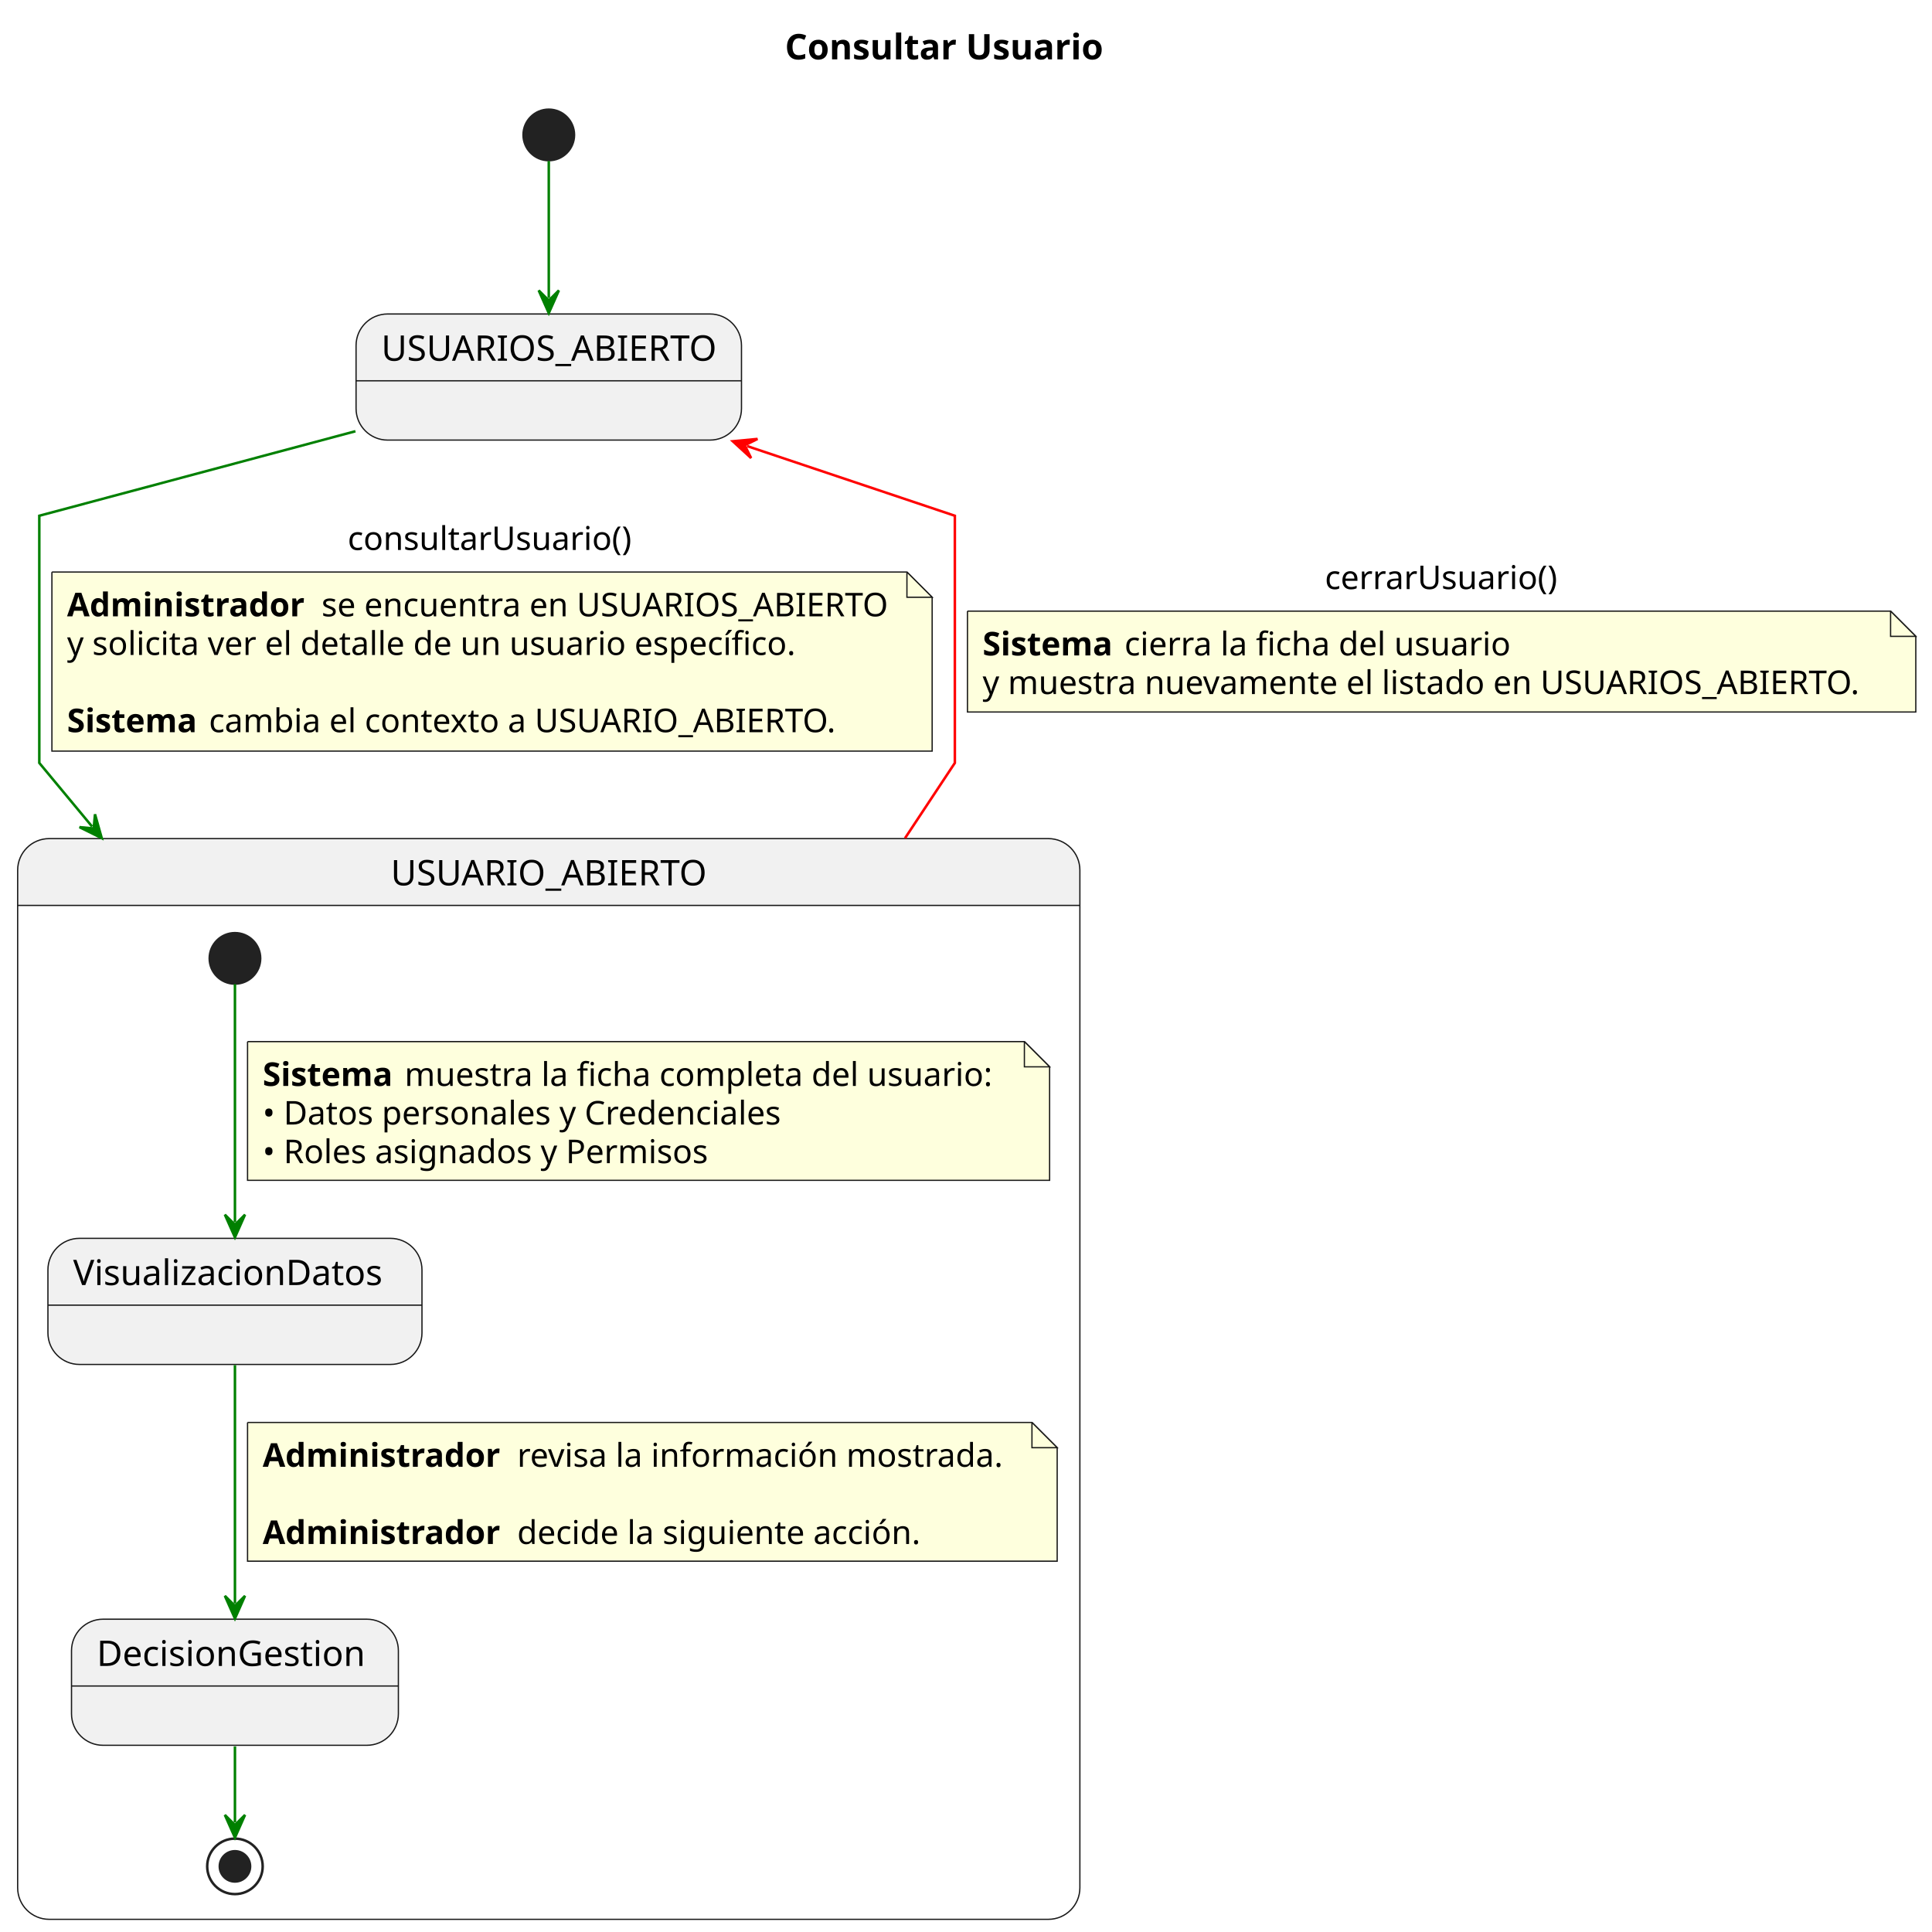
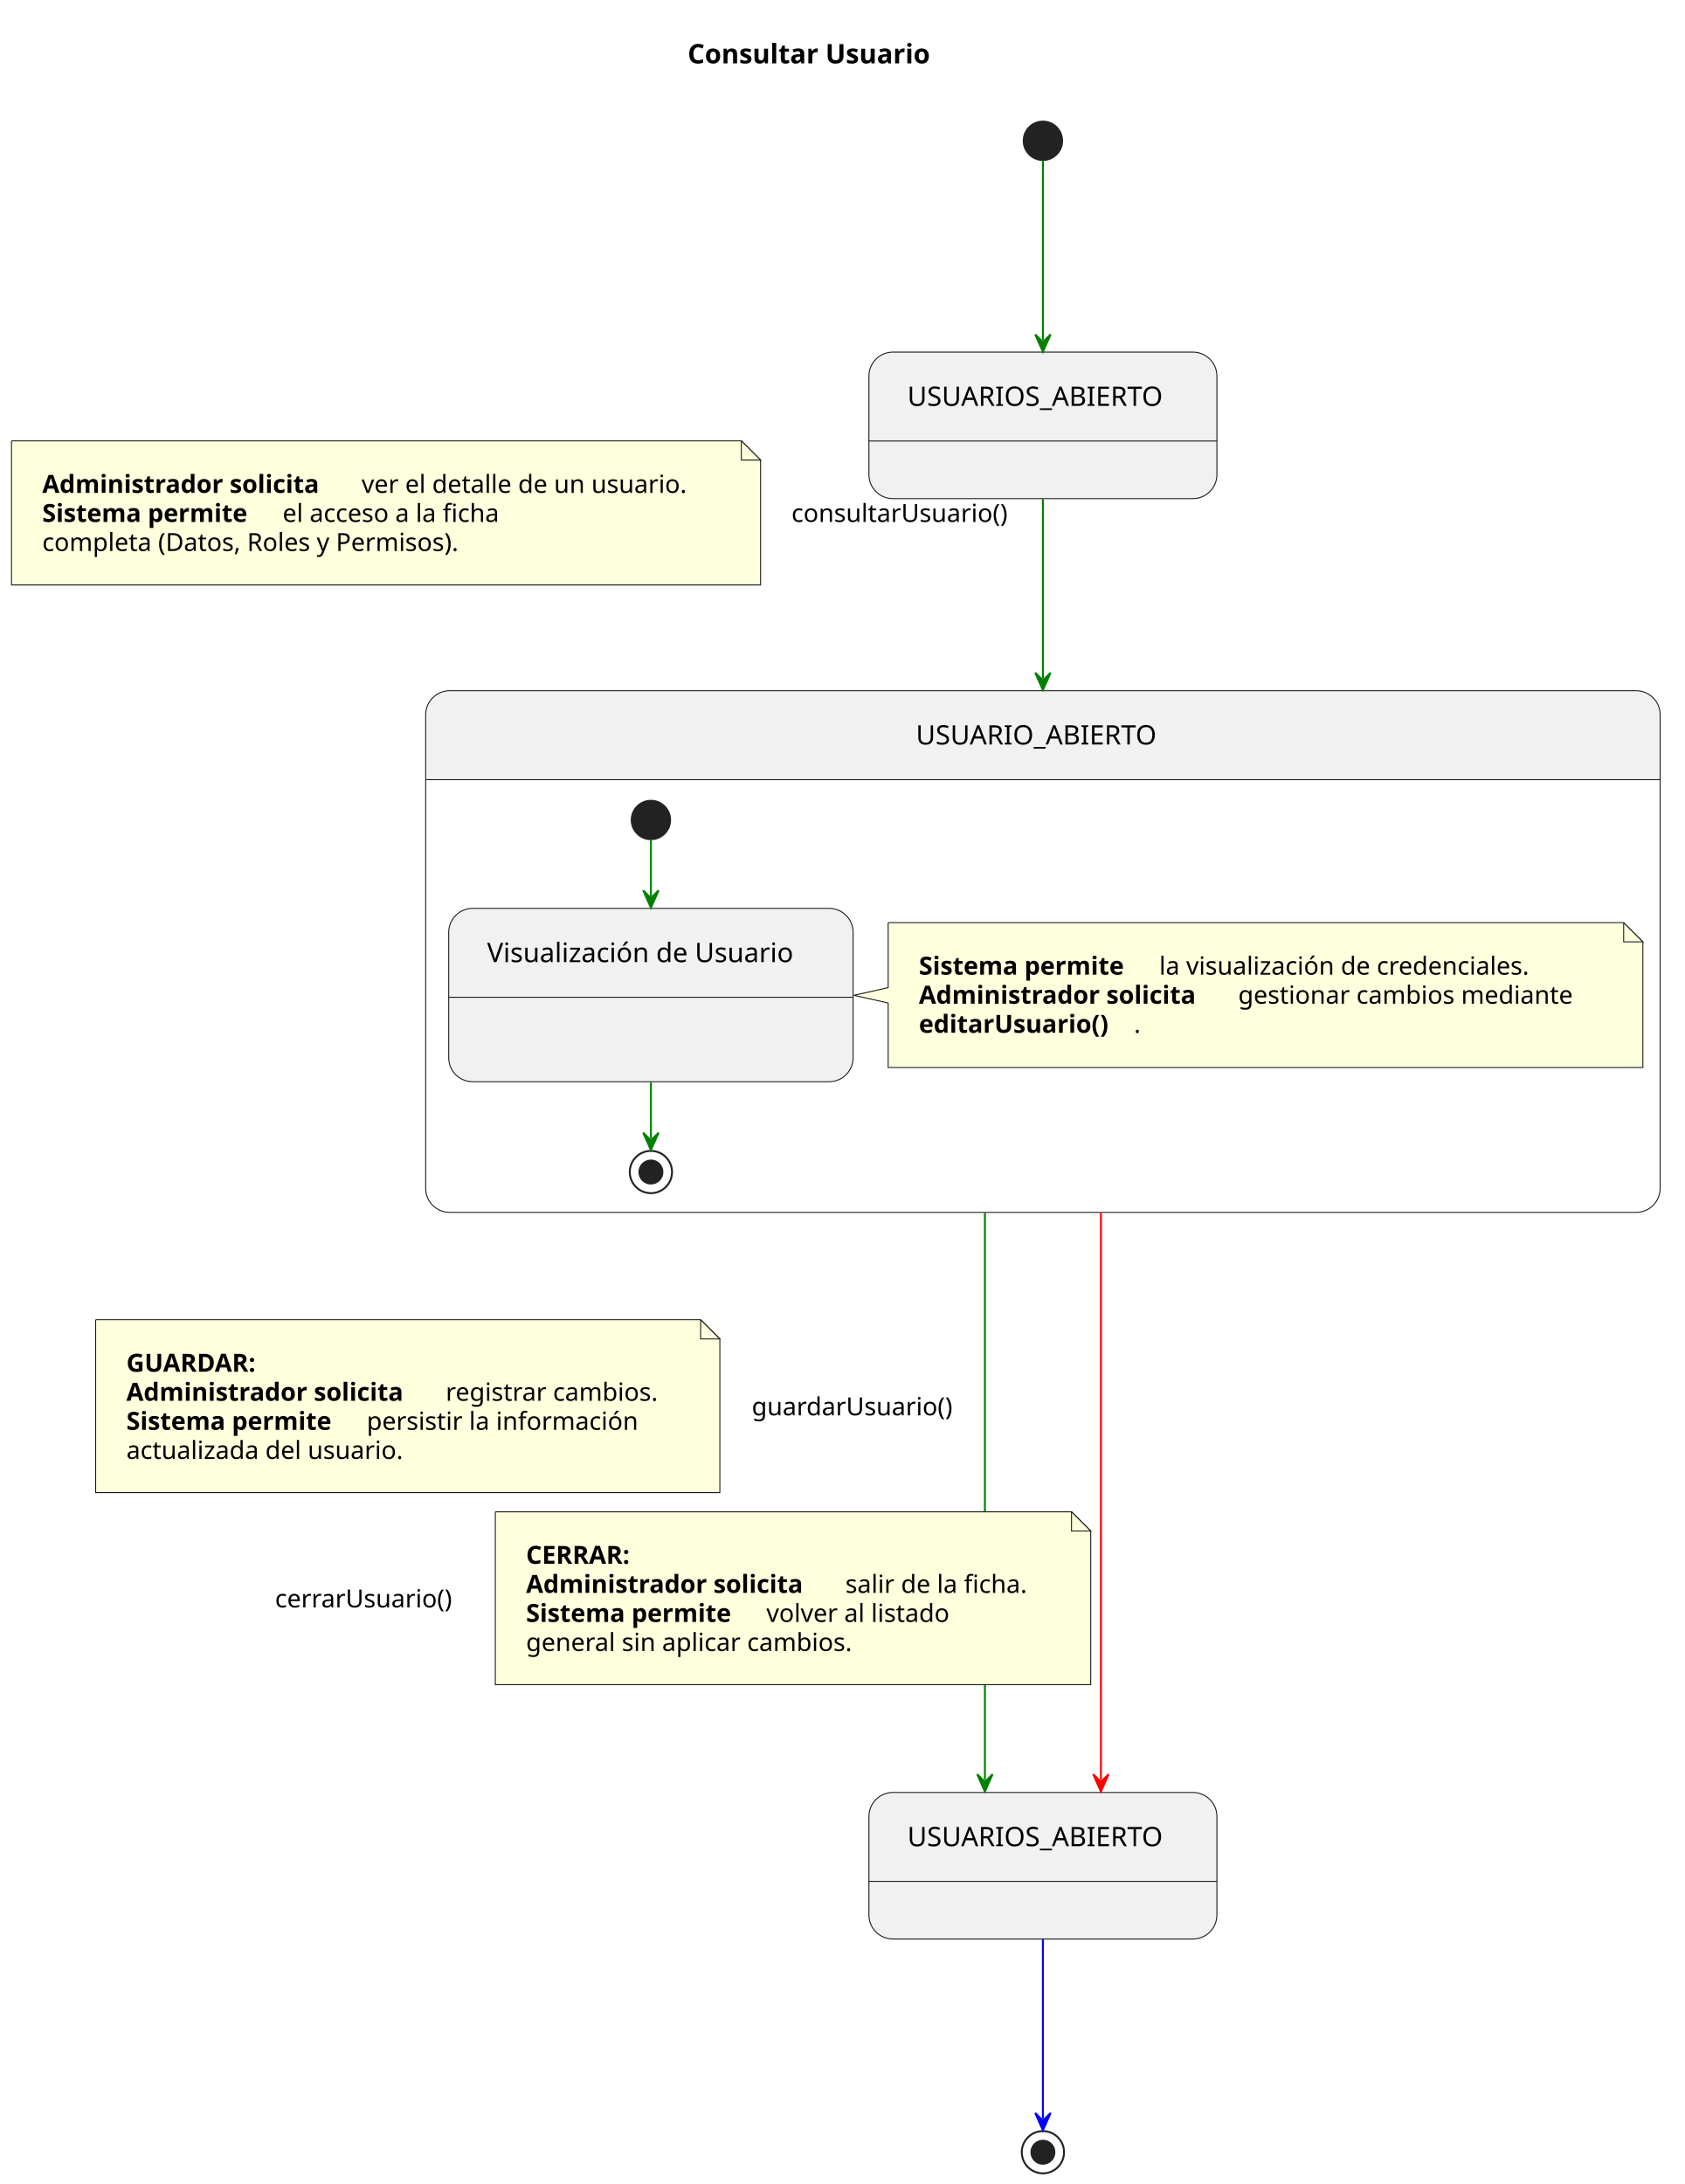
- <svg xmlns="http://www.w3.org/2000/svg" contentStyleType="text/css" data-diagram-type="STATE" height="766px" preserveAspectRatio="none" style="width:766px;height:766px;background:#FFFFFF;" version="1.1" viewBox="0 0 766 766" width="766px" zoomAndPan="magnify">
+ <svg xmlns="http://www.w3.org/2000/svg" contentStyleType="text/css" data-diagram-type="STATE" height="1137px" preserveAspectRatio="none" style="width:877px;height:1137px;background:#FFFFFF;" version="1.1" viewBox="0 0 877 1137" width="877px" zoomAndPan="magnify">
  <defs />
  <g>
    <g class="title" data-source-line="1">
-       <text fill="#000000" font-family="sans-serif" font-size="14" font-weight="bold" lengthAdjust="spacing" textLength="130.163" x="311.209" y="23.535">Consultar Usuario</text>
+       <text fill="#000000" font-family="sans-serif" font-size="14" font-weight="bold" lengthAdjust="spacing" textLength="141.312" x="358.032" y="32.995">Consultar Usuario</text>
    </g>
-     <g id="USUARIOS_ABIERTO_INICIAL">
-       <rect fill="#F1F1F1" height="50" rx="12.5" ry="12.5" style="stroke:#181818;stroke-width:0.5;" width="152.815" x="141.17" y="124.488" />
-       <line style="stroke:#181818;stroke-width:0.5;" x1="141.17" x2="293.985" y1="150.977" y2="150.977" />
-       <text fill="#000000" font-family="sans-serif" font-size="14" lengthAdjust="spacing" textLength="132.815" x="151.17" y="143.023">USUARIOS_ABIERTO</text>
+     <g>
+       <rect fill="#F1F1F1" height="76.297" rx="12.5" ry="12.5" style="stroke:#181818;stroke-width:0.5;" width="181.176" x="452.41" y="183.297" />
+       <line style="stroke:#181818;stroke-width:0.5;" x1="452.41" x2="633.586" y1="229.594" y2="229.594" />
+       <text fill="#000000" font-family="sans-serif" font-size="14" lengthAdjust="spacing" textLength="141.176" x="472.41" y="211.292">USUARIOS_ABIERTO</text>
    </g>
-     <path d="M19.5,332.488 L415.65,332.488 A12.5,12.5 0 0 1 428.15,344.988 L428.15,358.977 L7,358.977 L7,344.988 A12.5,12.5 0 0 1 19.5,332.488" fill="#F1F1F1" />
-     <rect fill="none" height="428.488" rx="12.5" ry="12.5" style="stroke:#181818;stroke-width:0.5;" width="421.15" x="7" y="332.488" />
-     <line style="stroke:#181818;stroke-width:0.5;" x1="7" x2="428.15" y1="358.977" y2="358.977" />
-     <text fill="#000000" font-family="sans-serif" font-size="14" lengthAdjust="spacing" textLength="125.275" x="154.937" y="351.023">USUARIO_ABIERTO</text>
-     <g id="USUARIO_ABIERTO_COMP.VisualizacionDatos">
-       <rect fill="#F1F1F1" height="50" rx="12.5" ry="12.5" style="stroke:#181818;stroke-width:0.5;" width="148.304" x="19" y="490.977" />
-       <line style="stroke:#181818;stroke-width:0.5;" x1="19" x2="167.304" y1="517.465" y2="517.465" />
-       <text fill="#000000" font-family="sans-serif" font-size="14" lengthAdjust="spacing" textLength="128.304" x="29" y="509.512">VisualizacionDatos</text>
+     <path d="M234.13,359.597 L851.876,359.597 A12.5,12.5 0 0 1 864.376,372.097 L864.376,405.894 L221.63,405.894 L221.63,372.097 A12.5,12.5 0 0 1 234.13,359.597" fill="#F1F1F1" />
+     <rect fill="none" height="271.567" rx="12.5" ry="12.5" style="stroke:#181818;stroke-width:0.5;" width="642.746" x="221.63" y="359.597" />
+     <line style="stroke:#181818;stroke-width:0.5;" x1="221.63" x2="864.376" y1="405.894" y2="405.894" />
+     <text fill="#000000" font-family="sans-serif" font-size="14" lengthAdjust="spacing" textLength="132.289" x="476.858" y="387.592">USUARIO_ABIERTO</text>
+     <g>
+       <rect fill="#F1F1F1" height="90.266" rx="12.5" ry="12.5" style="stroke:#181818;stroke-width:0.5;" width="210.55" x="233.63" y="472.894" />
+       <line style="stroke:#181818;stroke-width:0.5;" x1="233.63" x2="444.18" y1="519.191" y2="519.191" />
+       <text fill="#000000" font-family="sans-serif" font-size="14" lengthAdjust="spacing" textLength="170.55" x="253.63" y="500.889">Visualización de Usuario</text>
+       <text fill="#000000" font-family="sans-serif" font-size="12" lengthAdjust="spacing" textLength="3.814" x="248.63" y="545.329"> </text>
    </g>
-     <g id="USUARIO_ABIERTO_COMP.DecisionGestion">
-       <rect fill="#F1F1F1" height="50" rx="12.5" ry="12.5" style="stroke:#181818;stroke-width:0.5;" width="129.601" x="28.35" y="641.977" />
-       <line style="stroke:#181818;stroke-width:0.5;" x1="28.35" x2="157.951" y1="668.465" y2="668.465" />
-       <text fill="#000000" font-family="sans-serif" font-size="14" lengthAdjust="spacing" textLength="109.601" x="38.35" y="660.512">DecisionGestion</text>
+     <ellipse cx="338.9" cy="426.894" fill="#222222" rx="10" ry="10" style="stroke:#222222;stroke-width:1;" />
+     <ellipse cx="338.9" cy="610.164" fill="none" rx="11" ry="11" style="stroke:#222222;stroke-width:1;" />
+     <ellipse cx="338.9" cy="610.164" fill="#222222" rx="6" ry="6" style="stroke:#222222;stroke-width:1;" />
+     <g class="entity" data-qualified-name="USUARIO_ABIERTO_COMP.GMN2" data-source-line="33" id="ent0003">
+       <path d="M462.43,480.334 L462.43,514.164 L444.57,518.164 L462.43,522.164 L462.43,555.732 A0,0 0 0 0 462.43,555.732 L855.376,555.732 A0,0 0 0 0 855.376,555.732 L855.376,490.334 L845.376,480.334 L462.43,480.334 A0,0 0 0 0 462.43,480.334" fill="#FEFFDD" style="stroke:#181818;stroke-width:0.5;" />
+       <path d="M845.376,480.334 L845.376,490.334 L855.376,490.334 L845.376,480.334" fill="#FEFFDD" style="stroke:#181818;stroke-width:0.5;" />
+       <text fill="#000000" font-family="sans-serif" font-size="13" font-weight="bold" lengthAdjust="spacing" textLength="120.999" x="478.43" y="507.401">Sistema permite</text>
+       <text fill="#000000" font-family="sans-serif" font-size="13" lengthAdjust="spacing" textLength="209.695" x="603.561" y="507.401">la visualización de credenciales.</text>
+       <text fill="#000000" font-family="sans-serif" font-size="13" font-weight="bold" lengthAdjust="spacing" textLength="162.119" x="478.43" y="522.534">Administrador solicita</text>
+       <text fill="#000000" font-family="sans-serif" font-size="13" lengthAdjust="spacing" textLength="185.694" x="644.682" y="522.534">gestionar cambios mediante</text>
+       <text fill="#000000" font-family="sans-serif" font-size="13" font-weight="bold" lengthAdjust="spacing" textLength="111.979" x="478.43" y="537.666">editarUsuario()</text>
+       <text fill="#000000" font-family="sans-serif" font-size="13" lengthAdjust="spacing" textLength="4.132" x="590.409" y="537.666">.</text>
    </g>
-     <ellipse cx="93.15" cy="379.977" fill="#222222" rx="10" ry="10" style="stroke:#222222;stroke-width:1;" />
-     <ellipse cx="93.15" cy="739.977" fill="none" rx="11" ry="11" style="stroke:#222222;stroke-width:1;" />
-     <ellipse cx="93.15" cy="739.977" fill="#222222" rx="6" ry="6" style="stroke:#222222;stroke-width:1;" />
-     <g class="link" data-entity-1=".start.USUARIO_ABIERTO_COMP" data-entity-2="VisualizacionDatos" data-source-line="22" data-uid="lnk6" id="link_.start.USUARIO_ABIERTO_COMP_VisualizacionDatos">
-       <path d="M93.15,390.187 C93.15,410.647 93.15,454.447 93.15,484.577" fill="none" id="*start*USUARIO_ABIERTO_COMP-to-VisualizacionDatos" style="stroke:#008000;stroke-width:1;" />
-       <polygon fill="#008000" points="93.15,490.577,97.15,481.577,93.15,485.577,89.15,481.577,93.15,490.577" style="stroke:#008000;stroke-width:1;" />
-       <path d="M98.15,412.977 L98.15,467.977 L416.15,467.977 L416.15,422.977 L406.15,412.977 L98.15,412.977" fill="#FEFFDD" style="stroke:#181818;stroke-width:0.5;" />
-       <path d="M406.15,412.977 L406.15,422.977 L416.15,422.977 L406.15,412.977" fill="#FEFFDD" style="stroke:#181818;stroke-width:0.5;" />
-       <text fill="#000000" font-family="sans-serif" font-size="13" font-weight="bold" lengthAdjust="spacing" textLength="52.14" x="104.15" y="430.545">Sistema</text>
-       <text fill="#000000" font-family="sans-serif" font-size="13" lengthAdjust="spacing" textLength="241.687" x="160.403" y="430.545">muestra la ficha completa del usuario:</text>
-       <text fill="#000000" font-family="sans-serif" font-size="13" lengthAdjust="spacing" textLength="215.427" x="104.15" y="445.856">• Datos personales y Credenciales</text>
-       <text fill="#000000" font-family="sans-serif" font-size="13" lengthAdjust="spacing" textLength="184.958" x="104.15" y="461.166">• Roles asignados y Permisos</text>
+     <g class="link" data-entity-1="ent0005" data-entity-2="ent0005" data-link-type="dependency" data-source-line="30" id="lnk6">
+       <path d="M338.9,437.354 C338.9,446.144 338.9,453.354 338.9,466.554" fill="none" id="*start*USUARIO_ABIERTO_COMP-to-VisualizacionDatos" style="stroke:#008000;stroke-width:1;" />
+       <polygon fill="#008000" points="338.9,472.554,342.9,463.554,338.9,467.554,334.9,463.554,338.9,472.554" style="stroke:#008000;stroke-width:1;" />
    </g>
-     <g class="link" data-entity-1="VisualizacionDatos" data-entity-2="DecisionGestion" data-source-line="29" data-uid="lnk7" id="link_VisualizacionDatos_DecisionGestion">
-       <path d="M93.15,541.247 C93.15,568.957 93.15,608.017 93.15,635.717" fill="none" id="VisualizacionDatos-to-DecisionGestion" style="stroke:#008000;stroke-width:1;" />
-       <polygon fill="#008000" points="93.15,641.717,97.15,632.717,93.15,636.717,89.15,632.717,93.15,641.717" style="stroke:#008000;stroke-width:1;" />
-       <path d="M98.15,563.977 L98.15,618.977 L419.15,618.977 L419.15,573.977 L409.15,563.977 L98.15,563.977" fill="#FEFFDD" style="stroke:#181818;stroke-width:0.5;" />
-       <path d="M409.15,563.977 L409.15,573.977 L419.15,573.977 L409.15,563.977" fill="#FEFFDD" style="stroke:#181818;stroke-width:0.5;" />
-       <text fill="#000000" font-family="sans-serif" font-size="13" font-weight="bold" lengthAdjust="spacing" textLength="96.783" x="104.15" y="581.545">Administrador</text>
-       <text fill="#000000" font-family="sans-serif" font-size="13" lengthAdjust="spacing" textLength="199.412" x="205.046" y="581.545">revisa la información mostrada.</text>
-       <text fill="#000000" font-family="sans-serif" font-size="13" lengthAdjust="spacing" textLength="4.113" x="104.15" y="596.856"> </text>
-       <text fill="#000000" font-family="sans-serif" font-size="13" font-weight="bold" lengthAdjust="spacing" textLength="96.783" x="104.15" y="612.166">Administrador</text>
-       <text fill="#000000" font-family="sans-serif" font-size="13" lengthAdjust="spacing" textLength="166.696" x="205.046" y="612.166">decide la siguiente acción.</text>
+     <g class="link" data-entity-1="ent0005" data-entity-2="ent0007" data-link-type="dependency" data-source-line="39" id="lnk8">
+       <path d="M338.9,563.554 C338.9,576.614 338.9,583.724 338.9,592.704" fill="none" id="VisualizacionDatos-to-*end*USUARIO_ABIERTO_COMP" style="stroke:#008000;stroke-width:1;" />
+       <polygon fill="#008000" points="338.9,598.704,342.9,589.704,338.9,593.704,334.9,589.704,338.9,598.704" style="stroke:#008000;stroke-width:1;" />
    </g>
-     <g class="link" data-entity-1="DecisionGestion" data-entity-2=".end.USUARIO_ABIERTO_COMP" data-source-line="36" data-uid="lnk9" id="link_DecisionGestion_.end.USUARIO_ABIERTO_COMP">
-       <path d="M93.15,692.407 C93.15,704.767 93.15,713.107 93.15,722.577" fill="none" id="DecisionGestion-to-*end*USUARIO_ABIERTO_COMP" style="stroke:#008000;stroke-width:1;" />
-       <polygon fill="#008000" points="93.15,728.577,97.15,719.577,93.15,723.577,89.15,719.577,93.15,728.577" style="stroke:#008000;stroke-width:1;" />
+     <g>
+       <rect fill="#F1F1F1" height="76.297" rx="12.5" ry="12.5" style="stroke:#181818;stroke-width:0.5;" width="181.176" x="452.41" y="933.157" />
+       <line style="stroke:#181818;stroke-width:0.5;" x1="452.41" x2="633.586" y1="979.454" y2="979.454" />
+       <text fill="#000000" font-family="sans-serif" font-size="14" lengthAdjust="spacing" textLength="141.176" x="472.41" y="961.152">USUARIOS_ABIERTO</text>
    </g>
-     <ellipse cx="217.58" cy="53.488" fill="#222222" rx="10" ry="10" style="stroke:#222222;stroke-width:1;" />
-     <g class="link" data-entity-1=".start." data-entity-2="USUARIOS_ABIERTO_INICIAL" data-source-line="7" data-uid="lnk3" id="link_.start._USUARIOS_ABIERTO_INICIAL">
-       <path d="M217.58,63.848 C217.58,77.778 217.58,98.448 217.58,118.138" fill="none" id="*start*-to-USUARIOS_ABIERTO_INICIAL" style="stroke:#008000;stroke-width:1;" />
-       <polygon fill="#008000" points="217.58,124.138,221.58,115.138,217.58,119.138,213.58,115.138,217.58,124.138" style="stroke:#008000;stroke-width:1;" />
+     <ellipse cx="543" cy="73.297" fill="#222222" rx="10" ry="10" style="stroke:#222222;stroke-width:1;" />
+     <ellipse cx="543" cy="1120.457" fill="none" rx="11" ry="11" style="stroke:#222222;stroke-width:1;" />
+     <ellipse cx="543" cy="1120.457" fill="#222222" rx="6" ry="6" style="stroke:#222222;stroke-width:1;" />
+     <g class="link" data-entity-1="ent0002" data-entity-2="ent0002" data-link-type="dependency" data-source-line="13" id="lnk3">
+       <path d="M543,83.477 C543,103.677 543,143.747 543,177.107" fill="none" id="*start*-to-USUARIOS_ABIERTO_INICIAL" style="stroke:#008000;stroke-width:1;" />
+       <polygon fill="#008000" points="543,183.107,547,174.107,543,178.107,539,174.107,543,183.107" style="stroke:#008000;stroke-width:1;" />
    </g>
-     <g class="link" data-entity-1="USUARIOS_ABIERTO_INICIAL" data-entity-2="USUARIO_ABIERTO_COMP" data-source-line="9" data-uid="lnk4" id="link_USUARIOS_ABIERTO_INICIAL_USUARIO_ABIERTO_COMP">
-       <path d="M140.92,170.978 C83.78,186.258 15.58,204.488 15.58,204.488 C15.58,204.488 15.58,302.488 15.58,302.488 C15.58,302.488 21.408,309.512 36.508,327.702" fill="none" id="USUARIOS_ABIERTO_INICIAL-to-USUARIO_ABIERTO_COMP" style="stroke:#008000;stroke-width:1;" />
-       <polygon fill="#008000" points="40.34,332.318,37.669,322.839,37.146,328.471,31.514,327.948,40.34,332.318" style="stroke:#008000;stroke-width:1;" />
-       <text fill="#000000" font-family="sans-serif" font-size="13" lengthAdjust="spacing" textLength="114.924" x="137.844" y="218.057">consultarUsuario()</text>
-       <path d="M20.58,226.799 L20.58,297.799 L369.58,297.799 L369.58,236.799 L359.58,226.799 L20.58,226.799" fill="#FEFFDD" style="stroke:#181818;stroke-width:0.5;" />
-       <path d="M359.58,226.799 L359.58,236.799 L369.58,236.799 L359.58,226.799" fill="#FEFFDD" style="stroke:#181818;stroke-width:0.5;" />
-       <text fill="#000000" font-family="sans-serif" font-size="13" font-weight="bold" lengthAdjust="spacing" textLength="96.783" x="26.58" y="244.367">Administrador</text>
-       <text fill="#000000" font-family="sans-serif" font-size="13" lengthAdjust="spacing" textLength="227.557" x="127.476" y="244.367">se encuentra en USUARIOS_ABIERTO</text>
-       <text fill="#000000" font-family="sans-serif" font-size="13" lengthAdjust="spacing" textLength="302.371" x="26.58" y="259.678">y solicita ver el detalle de un usuario específico.</text>
-       <text fill="#000000" font-family="sans-serif" font-size="13" lengthAdjust="spacing" textLength="4.113" x="26.58" y="274.988"> </text>
-       <text fill="#000000" font-family="sans-serif" font-size="13" font-weight="bold" lengthAdjust="spacing" textLength="52.14" x="26.58" y="290.299">Sistema</text>
-       <text fill="#000000" font-family="sans-serif" font-size="13" lengthAdjust="spacing" textLength="255.804" x="82.833" y="290.299">cambia el contexto a USUARIO_ABIERTO.</text>
+     <g class="link" data-entity-1="ent0002" data-entity-2="ent0003" data-link-type="dependency" data-source-line="16" id="lnk4">
+       <path d="M543,259.827 C543,286.107 543,316.697 543,353.207" fill="none" id="USUARIOS_ABIERTO_INICIAL-to-USUARIO_ABIERTO_COMP" style="stroke:#008000;stroke-width:1;" />
+       <polygon fill="#008000" points="543,359.207,547,350.207,543,354.207,539,350.207,543,359.207" style="stroke:#008000;stroke-width:1;" />
+       <path d="M6,229.517 L6,304.517 L396,304.517 L396,239.517 L386,229.517 L6,229.517" fill="#FEFFDD" style="stroke:#181818;stroke-width:0.5;" />
+       <path d="M386,229.517 L386,239.517 L396,239.517 L386,229.517" fill="#FEFFDD" style="stroke:#181818;stroke-width:0.5;" />
+       <text fill="#000000" font-family="sans-serif" font-size="13" font-weight="bold" lengthAdjust="spacing" textLength="162.119" x="22" y="256.584">Administrador solicita</text>
+       <text fill="#000000" font-family="sans-serif" font-size="13" lengthAdjust="spacing" textLength="182.832" x="188.251" y="256.584">ver el detalle de un usuario.</text>
+       <text fill="#000000" font-family="sans-serif" font-size="13" font-weight="bold" lengthAdjust="spacing" textLength="120.999" x="22" y="271.717">Sistema permite</text>
+       <text fill="#000000" font-family="sans-serif" font-size="13" lengthAdjust="spacing" textLength="124.211" x="147.131" y="271.717">el acceso a la ficha</text>
+       <text fill="#000000" font-family="sans-serif" font-size="13" lengthAdjust="spacing" textLength="235.447" x="22" y="286.849">completa (Datos, Roles y Permisos).</text>
+       <text fill="#000000" font-family="sans-serif" font-size="13" lengthAdjust="spacing" textLength="119.92" x="412.083" y="271.717">consultarUsuario()</text>
    </g>
-     <g class="link" data-entity-1="USUARIO_ABIERTO_COMP" data-entity-2="USUARIOS_ABIERTO_INICIAL" data-source-line="39" data-uid="lnk10" id="link_USUARIO_ABIERTO_COMP_USUARIOS_ABIERTO_INICIAL">
-       <path d="M358.83,332.318 C370.87,314.128 378.58,302.488 378.58,302.488 C378.58,302.488 378.58,204.488 378.58,204.488 C378.58,204.488 338.829,191.156 296.228,176.867" fill="none" id="USUARIO_ABIERTO_COMP-to-USUARIOS_ABIERTO_INICIAL" style="stroke:#FF0000;stroke-width:1;" />
-       <polygon fill="#FF0000" points="290.54,174.958,297.801,181.613,295.28,176.548,300.345,174.028,290.54,174.958" style="stroke:#FF0000;stroke-width:1;" />
-       <text fill="#000000" font-family="sans-serif" font-size="13" lengthAdjust="spacing" textLength="93.438" x="525.286" y="233.557">cerrarUsuario()</text>
-       <path d="M383.58,242.299 L383.58,282.299 L759.58,282.299 L759.58,252.299 L749.58,242.299 L383.58,242.299" fill="#FEFFDD" style="stroke:#181818;stroke-width:0.5;" />
-       <path d="M749.58,242.299 L749.58,252.299 L759.58,252.299 L749.58,242.299" fill="#FEFFDD" style="stroke:#181818;stroke-width:0.5;" />
-       <text fill="#000000" font-family="sans-serif" font-size="13" font-weight="bold" lengthAdjust="spacing" textLength="52.14" x="389.58" y="259.867">Sistema</text>
-       <text fill="#000000" font-family="sans-serif" font-size="13" lengthAdjust="spacing" textLength="159.498" x="445.833" y="259.867">cierra la ficha del usuario</text>
-       <text fill="#000000" font-family="sans-serif" font-size="13" lengthAdjust="spacing" textLength="355.85" x="389.58" y="275.178">y muestra nuevamente el listado en USUARIOS_ABIERTO.</text>
+     <g class="link" data-entity-1="ent0003" data-entity-2="ent0004" data-link-type="dependency" data-source-line="43" id="lnk9">
+       <path d="M512.8,631.437 C512.8,734.047 512.8,861.817 512.8,926.677" fill="none" id="USUARIO_ABIERTO_COMP-to-USUARIOS_ABIERTO_FINAL" style="stroke:#008000;stroke-width:1;" />
+       <polygon fill="#008000" points="512.8,932.677,516.8,923.677,512.8,927.677,508.8,923.677,512.8,932.677" style="stroke:#008000;stroke-width:1;" />
+       <path d="M49.8,687.057 L49.8,777.057 L374.8,777.057 L374.8,697.057 L364.8,687.057 L49.8,687.057" fill="#FEFFDD" style="stroke:#181818;stroke-width:0.5;" />
+       <path d="M364.8,687.057 L364.8,697.057 L374.8,697.057 L364.8,687.057" fill="#FEFFDD" style="stroke:#181818;stroke-width:0.5;" />
+       <text fill="#000000" font-family="sans-serif" font-size="13" font-weight="bold" lengthAdjust="spacing" textLength="77.359" x="65.8" y="714.124">GUARDAR:</text>
+       <text fill="#000000" font-family="sans-serif" font-size="13" font-weight="bold" lengthAdjust="spacing" textLength="162.119" x="65.8" y="729.257">Administrador solicita</text>
+       <text fill="#000000" font-family="sans-serif" font-size="13" lengthAdjust="spacing" textLength="118.365" x="232.052" y="729.257">registrar cambios.</text>
+       <text fill="#000000" font-family="sans-serif" font-size="13" font-weight="bold" lengthAdjust="spacing" textLength="120.999" x="65.8" y="744.389">Sistema permite</text>
+       <text fill="#000000" font-family="sans-serif" font-size="13" lengthAdjust="spacing" textLength="149.957" x="190.931" y="744.389">persistir la información</text>
+       <text fill="#000000" font-family="sans-serif" font-size="13" lengthAdjust="spacing" textLength="155.035" x="65.8" y="759.522">actualizada del usuario.</text>
+       <text fill="#000000" font-family="sans-serif" font-size="13" lengthAdjust="spacing" textLength="110.913" x="391.416" y="736.823">guardarUsuario()</text>
+     </g>
+     <g class="link" data-entity-1="ent0003" data-entity-2="ent0004" data-link-type="dependency" data-source-line="51" id="lnk10">
+       <path d="M573.2,631.437 C573.2,734.047 573.2,861.817 573.2,926.677" fill="none" id="USUARIO_ABIERTO_COMP-to-USUARIOS_ABIERTO_FINAL-1" style="stroke:#FF0000;stroke-width:1;" />
+       <polygon fill="#FF0000" points="573.2,932.677,577.2,923.677,573.2,927.677,569.2,923.677,573.2,932.677" style="stroke:#FF0000;stroke-width:1;" />
+       <text fill="#000000" font-family="sans-serif" font-size="13" lengthAdjust="spacing" textLength="98.693" x="143.2" y="836.823">cerrarUsuario()</text>
+       <path d="M257.893,787.057 L257.893,877.057 L567.893,877.057 L567.893,797.057 L557.893,787.057 L257.893,787.057" fill="#FEFFDD" style="stroke:#181818;stroke-width:0.5;" />
+       <path d="M557.893,787.057 L557.893,797.057 L567.893,797.057 L557.893,787.057" fill="#FEFFDD" style="stroke:#181818;stroke-width:0.5;" />
+       <text fill="#000000" font-family="sans-serif" font-size="13" font-weight="bold" lengthAdjust="spacing" textLength="63.711" x="273.893" y="814.124">CERRAR:</text>
+       <text fill="#000000" font-family="sans-serif" font-size="13" font-weight="bold" lengthAdjust="spacing" textLength="162.119" x="273.893" y="829.257">Administrador solicita</text>
+       <text fill="#000000" font-family="sans-serif" font-size="13" lengthAdjust="spacing" textLength="103.207" x="440.145" y="829.257">salir de la ficha.</text>
+       <text fill="#000000" font-family="sans-serif" font-size="13" font-weight="bold" lengthAdjust="spacing" textLength="120.999" x="273.893" y="844.389">Sistema permite</text>
+       <text fill="#000000" font-family="sans-serif" font-size="13" lengthAdjust="spacing" textLength="103.403" x="399.025" y="844.389">volver al listado</text>
+       <text fill="#000000" font-family="sans-serif" font-size="13" lengthAdjust="spacing" textLength="182.832" x="273.893" y="859.522">general sin aplicar cambios.</text>
+     </g>
+     <g class="link" data-entity-1="ent0004" data-entity-2="ent0011" data-link-type="dependency" data-source-line="59" id="lnk12">
+       <path d="M543,1009.717 C543,1042.687 543,1082.107 543,1103.037" fill="none" id="USUARIOS_ABIERTO_FINAL-to-*end*" style="stroke:#0000FF;stroke-width:1;" />
+       <polygon fill="#0000FF" points="543,1109.037,547,1100.037,543,1104.037,539,1100.037,543,1109.037" style="stroke:#0000FF;stroke-width:1;" />
    </g>
  </g>
</svg>
